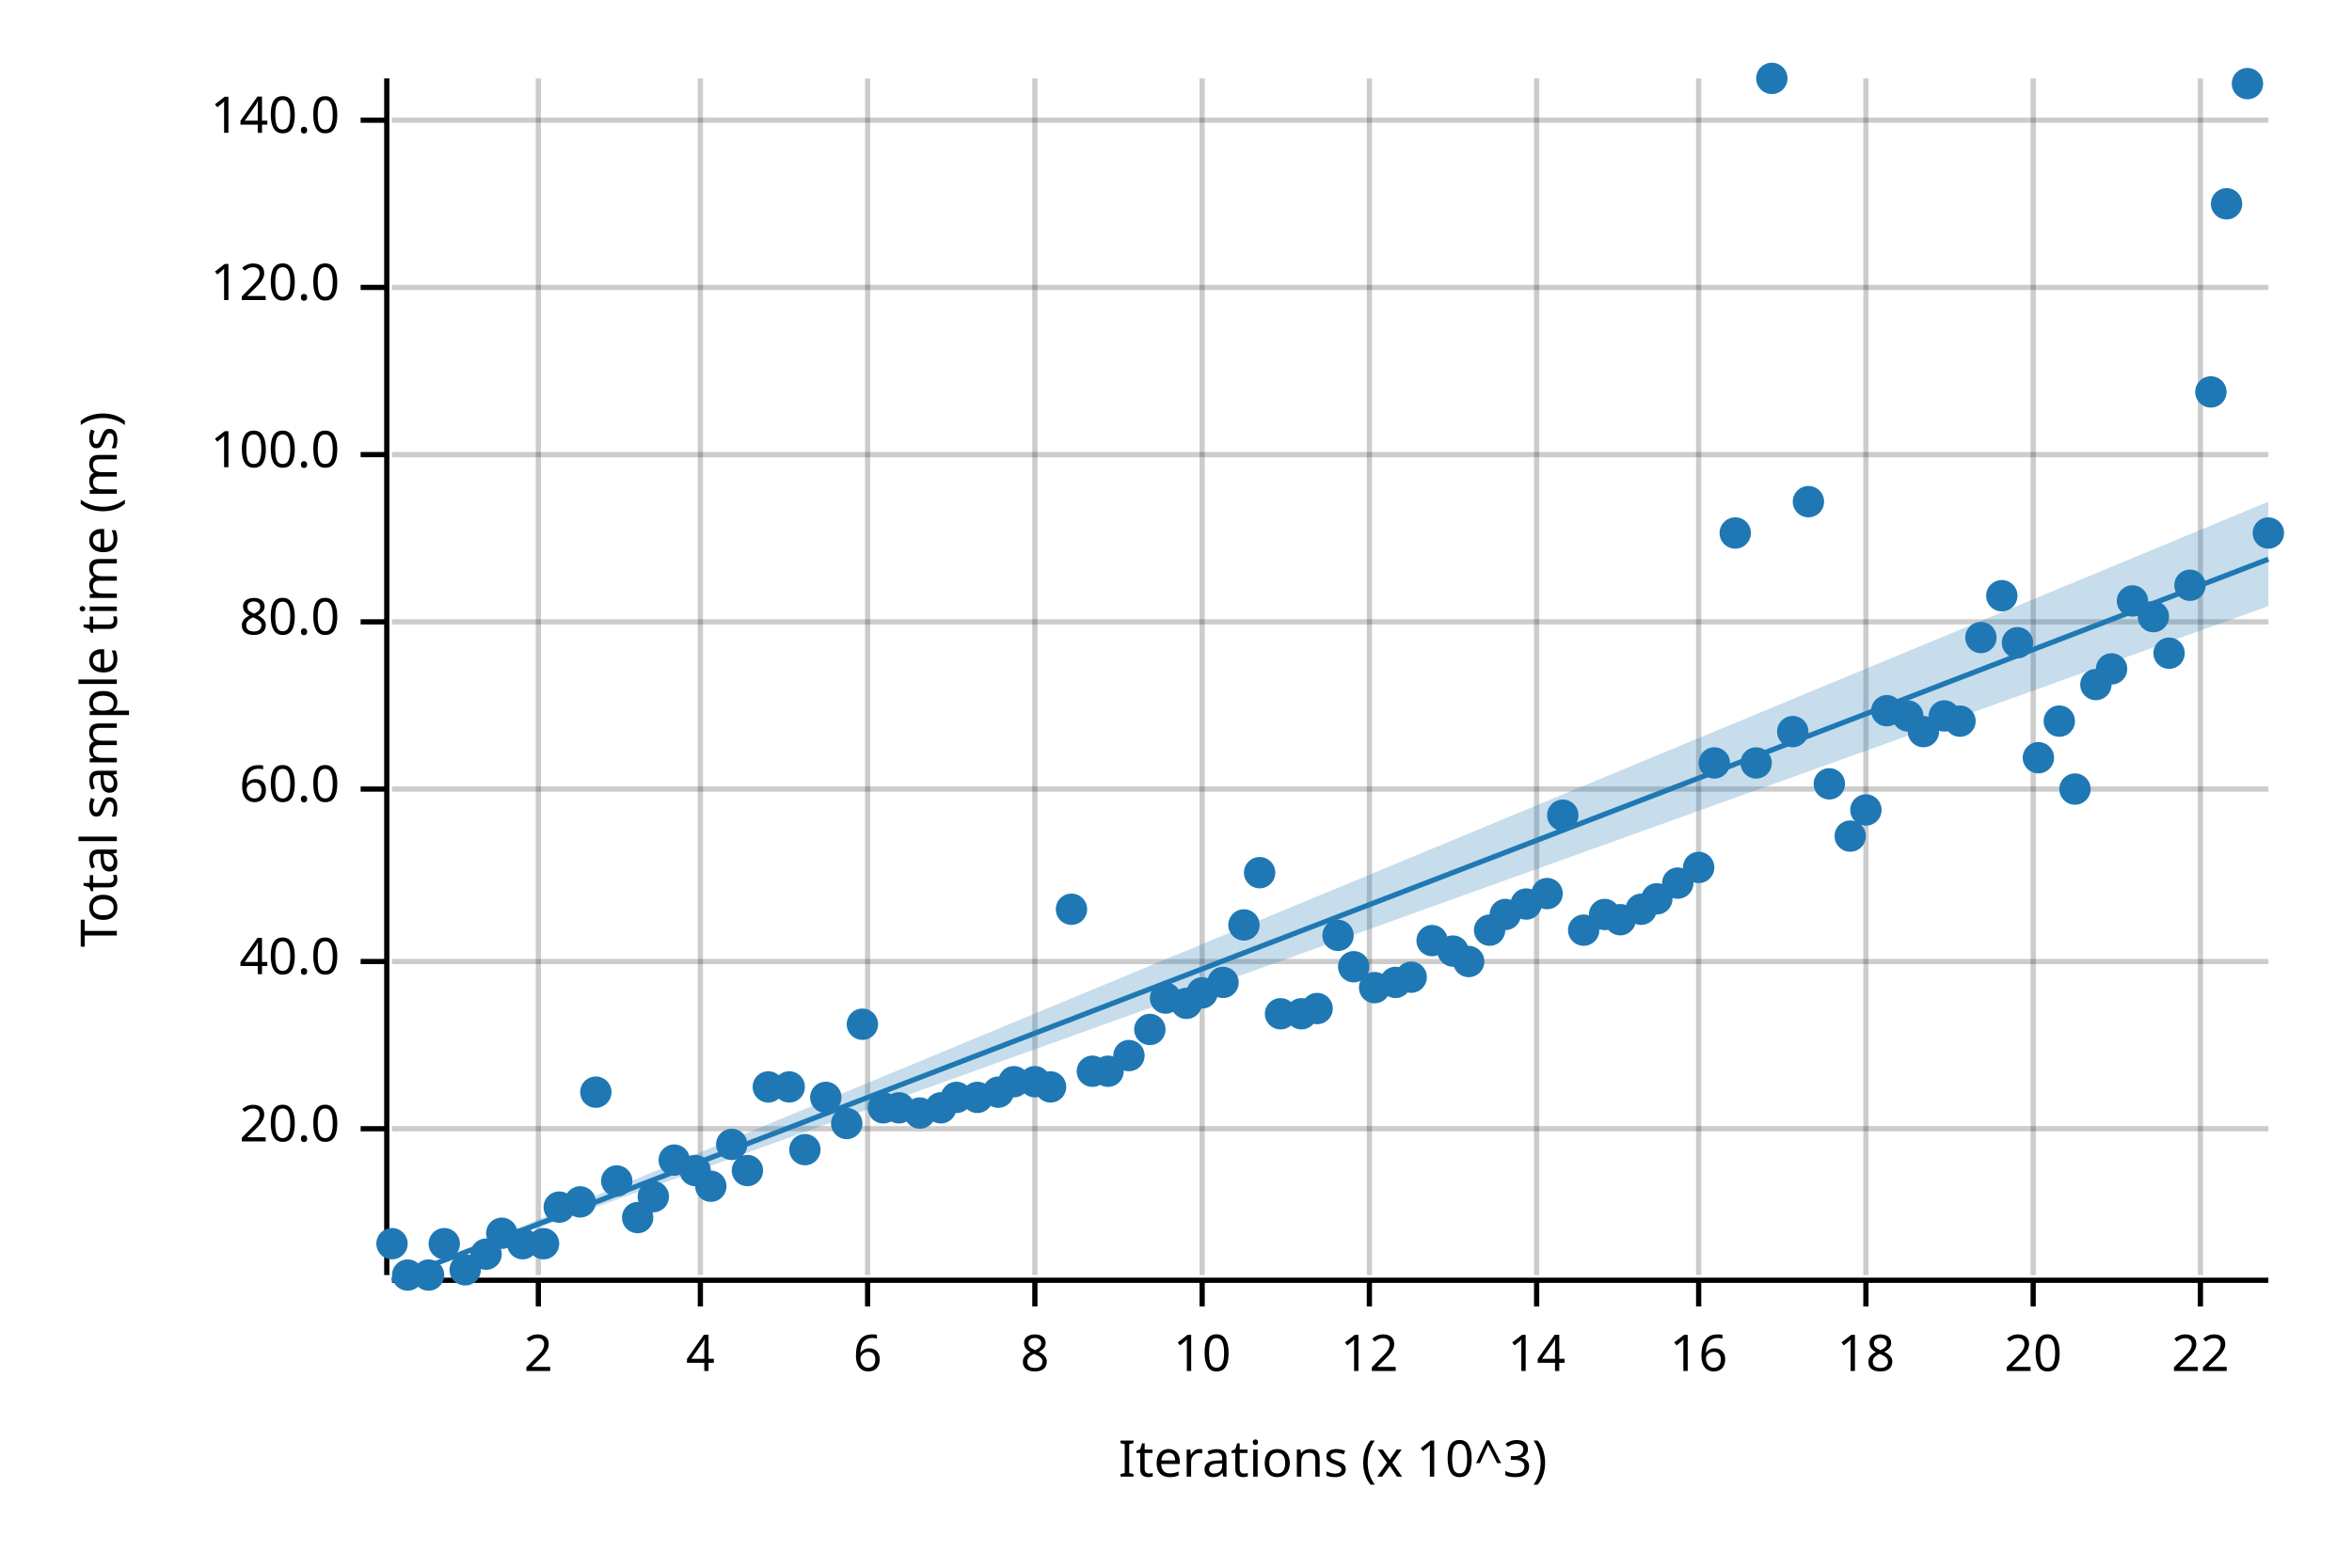
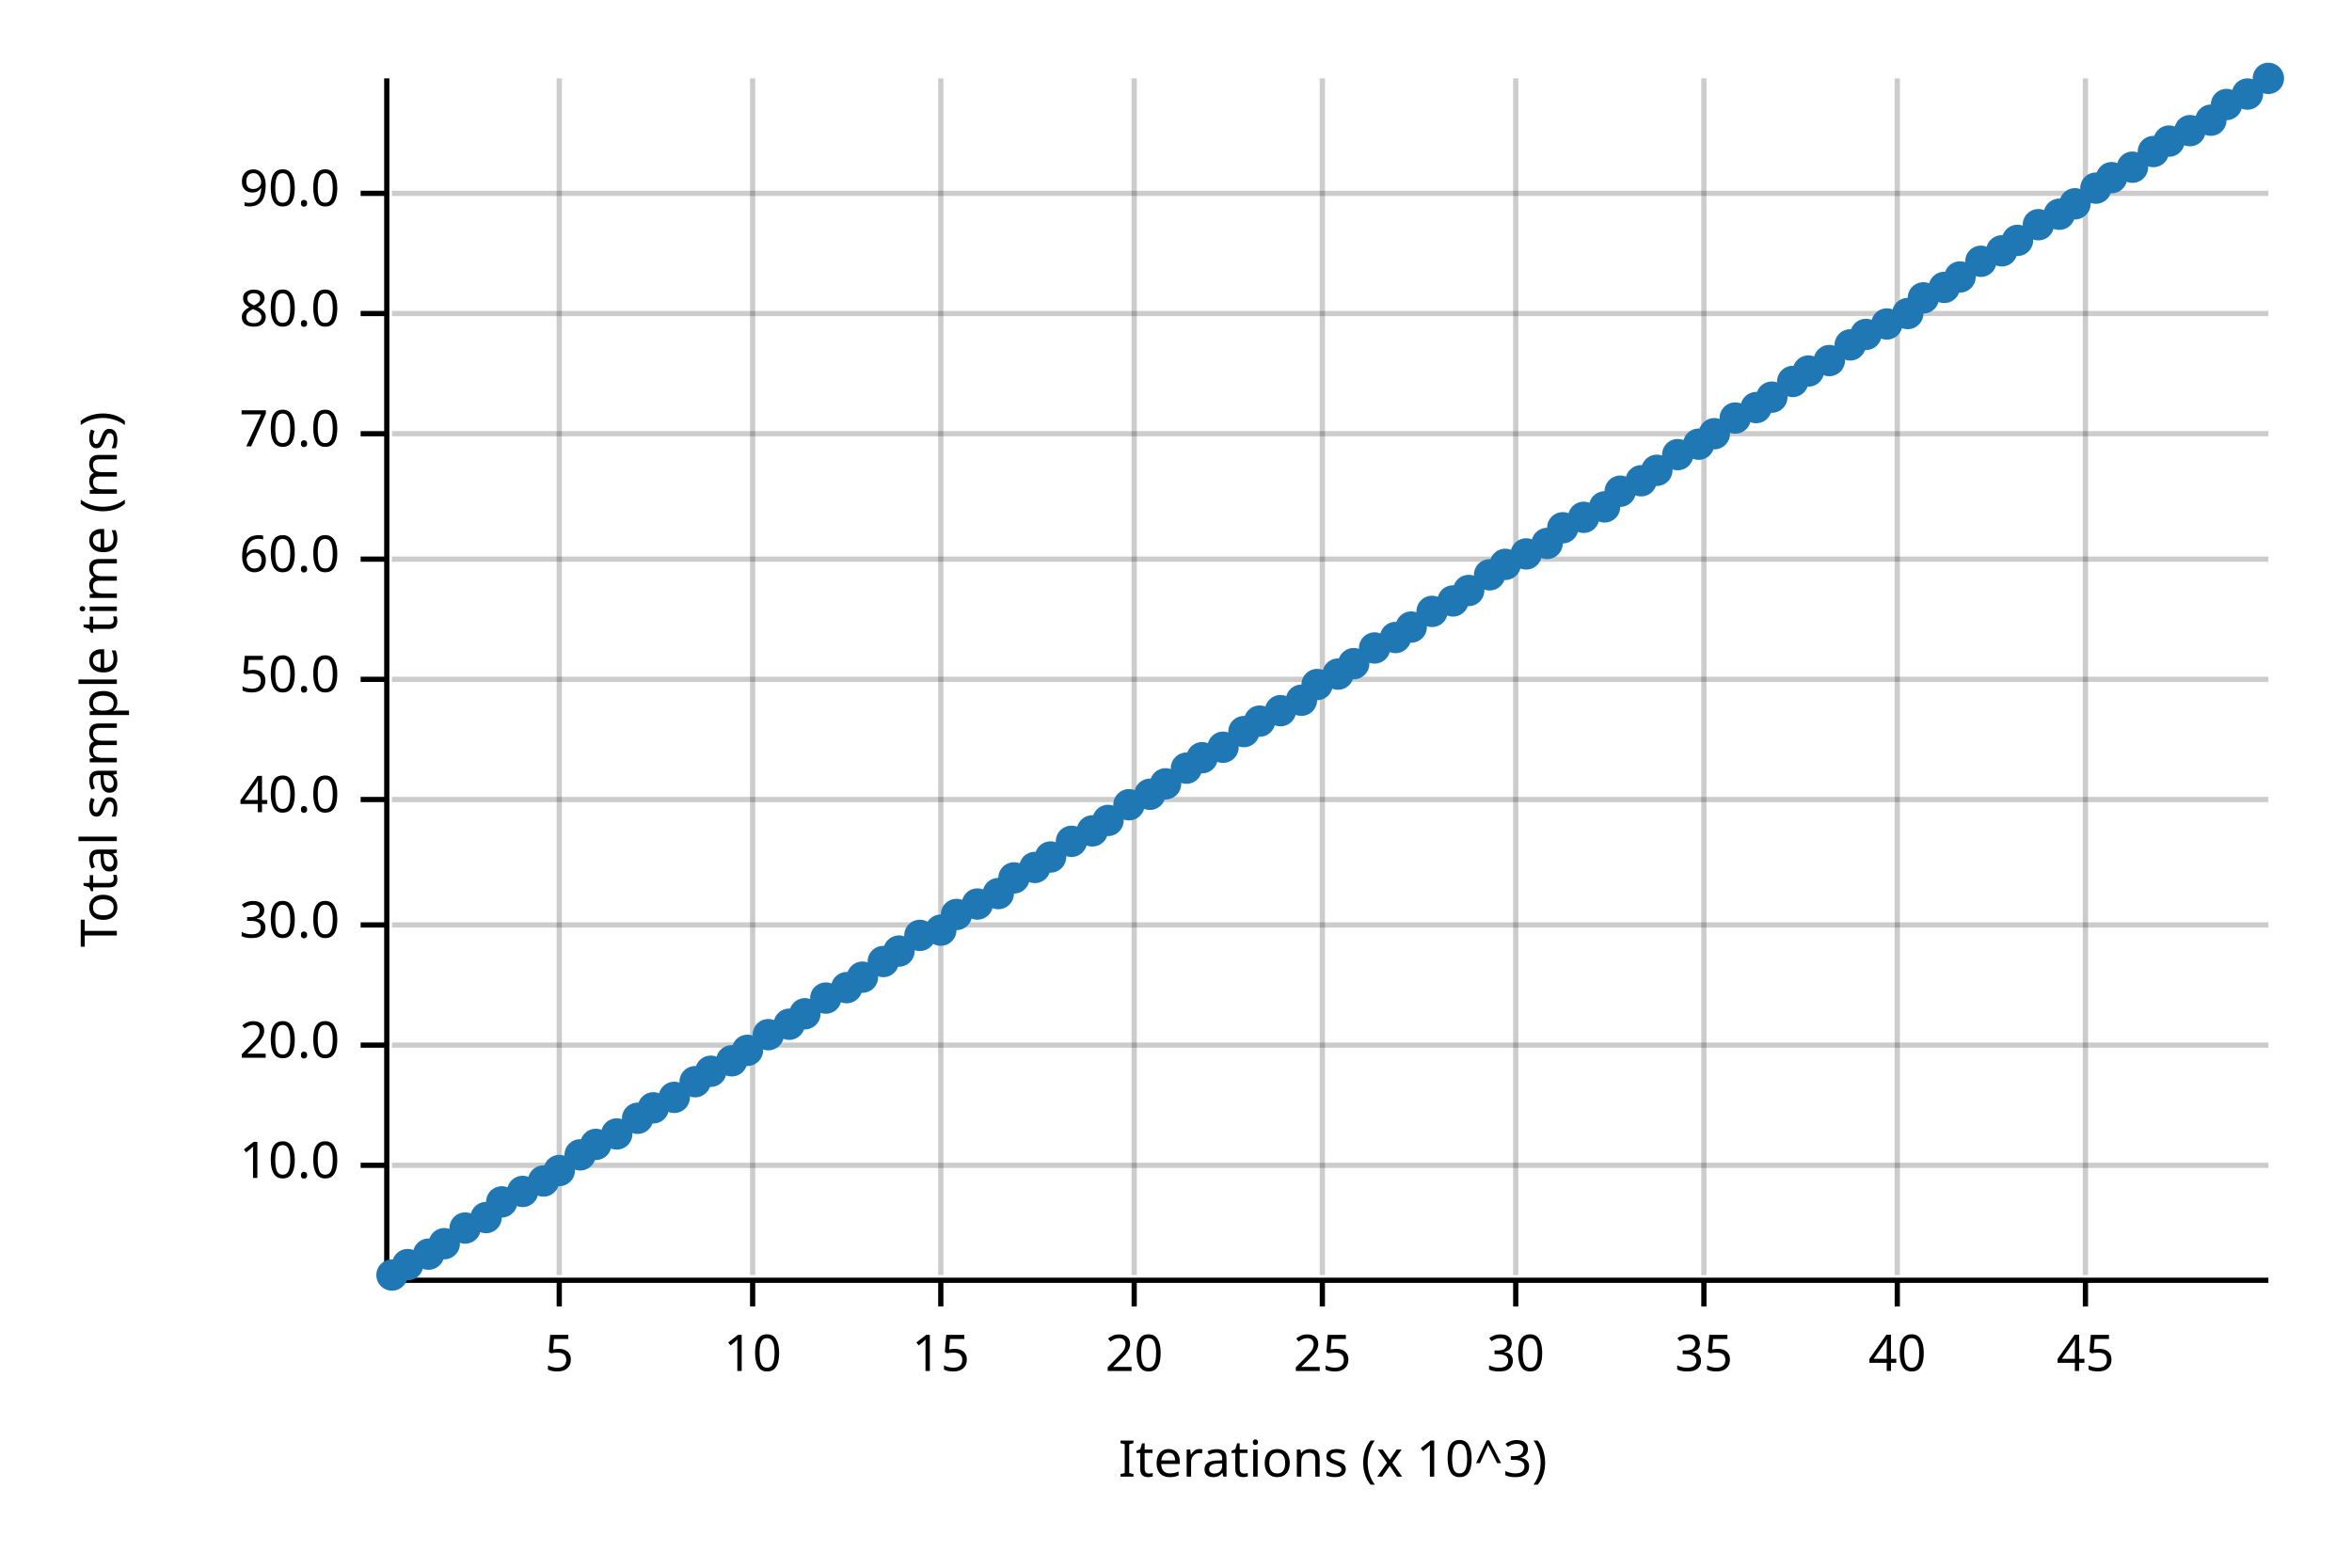
<svg xmlns="http://www.w3.org/2000/svg" width="450" height="300" viewBox="0 0 450 300">
  <text x="15" y="130" dy="0.76em" text-anchor="middle" font-family="sans-serif" font-size="9.677" opacity="1" fill="#000000" transform="rotate(270, 15, 130)">
Total sample time (ms)
</text>
  <text x="255" y="285" dy="-0.5ex" text-anchor="middle" font-family="sans-serif" font-size="9.677" opacity="1" fill="#000000">
Iterations (x 10^3)
</text>
-   <line opacity="0.2" stroke="#000000" stroke-width="1" x1="103" y1="244" x2="103" y2="15" />
-   <line opacity="0.2" stroke="#000000" stroke-width="1" x1="134" y1="244" x2="134" y2="15" />
-   <line opacity="0.2" stroke="#000000" stroke-width="1" x1="166" y1="244" x2="166" y2="15" />
-   <line opacity="0.2" stroke="#000000" stroke-width="1" x1="198" y1="244" x2="198" y2="15" />
-   <line opacity="0.2" stroke="#000000" stroke-width="1" x1="230" y1="244" x2="230" y2="15" />
-   <line opacity="0.2" stroke="#000000" stroke-width="1" x1="262" y1="244" x2="262" y2="15" />
-   <line opacity="0.2" stroke="#000000" stroke-width="1" x1="294" y1="244" x2="294" y2="15" />
-   <line opacity="0.2" stroke="#000000" stroke-width="1" x1="325" y1="244" x2="325" y2="15" />
-   <line opacity="0.2" stroke="#000000" stroke-width="1" x1="357" y1="244" x2="357" y2="15" />
-   <line opacity="0.2" stroke="#000000" stroke-width="1" x1="389" y1="244" x2="389" y2="15" />
-   <line opacity="0.2" stroke="#000000" stroke-width="1" x1="421" y1="244" x2="421" y2="15" />
-   <line opacity="0.2" stroke="#000000" stroke-width="1" x1="75" y1="216" x2="434" y2="216" />
-   <line opacity="0.2" stroke="#000000" stroke-width="1" x1="75" y1="184" x2="434" y2="184" />
-   <line opacity="0.2" stroke="#000000" stroke-width="1" x1="75" y1="151" x2="434" y2="151" />
-   <line opacity="0.2" stroke="#000000" stroke-width="1" x1="75" y1="119" x2="434" y2="119" />
-   <line opacity="0.2" stroke="#000000" stroke-width="1" x1="75" y1="87" x2="434" y2="87" />
-   <line opacity="0.2" stroke="#000000" stroke-width="1" x1="75" y1="55" x2="434" y2="55" />
-   <line opacity="0.2" stroke="#000000" stroke-width="1" x1="75" y1="23" x2="434" y2="23" />
+   <line opacity="0.2" stroke="#000000" stroke-width="1" x1="107" y1="244" x2="107" y2="15" />
+   <line opacity="0.2" stroke="#000000" stroke-width="1" x1="144" y1="244" x2="144" y2="15" />
+   <line opacity="0.2" stroke="#000000" stroke-width="1" x1="180" y1="244" x2="180" y2="15" />
+   <line opacity="0.2" stroke="#000000" stroke-width="1" x1="217" y1="244" x2="217" y2="15" />
+   <line opacity="0.2" stroke="#000000" stroke-width="1" x1="253" y1="244" x2="253" y2="15" />
+   <line opacity="0.2" stroke="#000000" stroke-width="1" x1="290" y1="244" x2="290" y2="15" />
+   <line opacity="0.2" stroke="#000000" stroke-width="1" x1="326" y1="244" x2="326" y2="15" />
+   <line opacity="0.2" stroke="#000000" stroke-width="1" x1="363" y1="244" x2="363" y2="15" />
+   <line opacity="0.2" stroke="#000000" stroke-width="1" x1="399" y1="244" x2="399" y2="15" />
+   <line opacity="0.2" stroke="#000000" stroke-width="1" x1="75" y1="223" x2="434" y2="223" />
+   <line opacity="0.2" stroke="#000000" stroke-width="1" x1="75" y1="200" x2="434" y2="200" />
+   <line opacity="0.2" stroke="#000000" stroke-width="1" x1="75" y1="177" x2="434" y2="177" />
+   <line opacity="0.2" stroke="#000000" stroke-width="1" x1="75" y1="153" x2="434" y2="153" />
+   <line opacity="0.2" stroke="#000000" stroke-width="1" x1="75" y1="130" x2="434" y2="130" />
+   <line opacity="0.2" stroke="#000000" stroke-width="1" x1="75" y1="107" x2="434" y2="107" />
+   <line opacity="0.2" stroke="#000000" stroke-width="1" x1="75" y1="83" x2="434" y2="83" />
+   <line opacity="0.2" stroke="#000000" stroke-width="1" x1="75" y1="60" x2="434" y2="60" />
+   <line opacity="0.2" stroke="#000000" stroke-width="1" x1="75" y1="37" x2="434" y2="37" />
  <polyline fill="none" opacity="1" stroke="#000000" stroke-width="1" points="74,15 74,244 " />
-   <text x="65" y="216" dy="0.5ex" text-anchor="end" font-family="sans-serif" font-size="9.677" opacity="1" fill="#000000">
+   <text x="65" y="223" dy="0.5ex" text-anchor="end" font-family="sans-serif" font-size="9.677" opacity="1" fill="#000000">
+ 10.0
+ </text>
+   <polyline fill="none" opacity="1" stroke="#000000" stroke-width="1" points="69,223 74,223 " />
+   <text x="65" y="200" dy="0.5ex" text-anchor="end" font-family="sans-serif" font-size="9.677" opacity="1" fill="#000000">
20.0
</text>
-   <polyline fill="none" opacity="1" stroke="#000000" stroke-width="1" points="69,216 74,216 " />
-   <text x="65" y="184" dy="0.5ex" text-anchor="end" font-family="sans-serif" font-size="9.677" opacity="1" fill="#000000">
+   <polyline fill="none" opacity="1" stroke="#000000" stroke-width="1" points="69,200 74,200 " />
+   <text x="65" y="177" dy="0.5ex" text-anchor="end" font-family="sans-serif" font-size="9.677" opacity="1" fill="#000000">
+ 30.0
+ </text>
+   <polyline fill="none" opacity="1" stroke="#000000" stroke-width="1" points="69,177 74,177 " />
+   <text x="65" y="153" dy="0.5ex" text-anchor="end" font-family="sans-serif" font-size="9.677" opacity="1" fill="#000000">
40.0
</text>
-   <polyline fill="none" opacity="1" stroke="#000000" stroke-width="1" points="69,184 74,184 " />
-   <text x="65" y="151" dy="0.5ex" text-anchor="end" font-family="sans-serif" font-size="9.677" opacity="1" fill="#000000">
+   <polyline fill="none" opacity="1" stroke="#000000" stroke-width="1" points="69,153 74,153 " />
+   <text x="65" y="130" dy="0.5ex" text-anchor="end" font-family="sans-serif" font-size="9.677" opacity="1" fill="#000000">
+ 50.0
+ </text>
+   <polyline fill="none" opacity="1" stroke="#000000" stroke-width="1" points="69,130 74,130 " />
+   <text x="65" y="107" dy="0.5ex" text-anchor="end" font-family="sans-serif" font-size="9.677" opacity="1" fill="#000000">
60.0
</text>
-   <polyline fill="none" opacity="1" stroke="#000000" stroke-width="1" points="69,151 74,151 " />
-   <text x="65" y="119" dy="0.5ex" text-anchor="end" font-family="sans-serif" font-size="9.677" opacity="1" fill="#000000">
+   <polyline fill="none" opacity="1" stroke="#000000" stroke-width="1" points="69,107 74,107 " />
+   <text x="65" y="83" dy="0.5ex" text-anchor="end" font-family="sans-serif" font-size="9.677" opacity="1" fill="#000000">
+ 70.0
+ </text>
+   <polyline fill="none" opacity="1" stroke="#000000" stroke-width="1" points="69,83 74,83 " />
+   <text x="65" y="60" dy="0.5ex" text-anchor="end" font-family="sans-serif" font-size="9.677" opacity="1" fill="#000000">
80.0
</text>
-   <polyline fill="none" opacity="1" stroke="#000000" stroke-width="1" points="69,119 74,119 " />
-   <text x="65" y="87" dy="0.5ex" text-anchor="end" font-family="sans-serif" font-size="9.677" opacity="1" fill="#000000">
- 100.0
- </text>
-   <polyline fill="none" opacity="1" stroke="#000000" stroke-width="1" points="69,87 74,87 " />
-   <text x="65" y="55" dy="0.5ex" text-anchor="end" font-family="sans-serif" font-size="9.677" opacity="1" fill="#000000">
- 120.0
- </text>
-   <polyline fill="none" opacity="1" stroke="#000000" stroke-width="1" points="69,55 74,55 " />
-   <text x="65" y="23" dy="0.5ex" text-anchor="end" font-family="sans-serif" font-size="9.677" opacity="1" fill="#000000">
- 140.0
- </text>
-   <polyline fill="none" opacity="1" stroke="#000000" stroke-width="1" points="69,23 74,23 " />
+   <polyline fill="none" opacity="1" stroke="#000000" stroke-width="1" points="69,60 74,60 " />
+   <text x="65" y="37" dy="0.5ex" text-anchor="end" font-family="sans-serif" font-size="9.677" opacity="1" fill="#000000">
+ 90.0
+ </text>
+   <polyline fill="none" opacity="1" stroke="#000000" stroke-width="1" points="69,37 74,37 " />
  <polyline fill="none" opacity="1" stroke="#000000" stroke-width="1" points="75,245 434,245 " />
-   <text x="103" y="255" dy="0.76em" text-anchor="middle" font-family="sans-serif" font-size="9.677" opacity="1" fill="#000000">
- 2
- </text>
-   <polyline fill="none" opacity="1" stroke="#000000" stroke-width="1" points="103,245 103,250 " />
-   <text x="134" y="255" dy="0.76em" text-anchor="middle" font-family="sans-serif" font-size="9.677" opacity="1" fill="#000000">
- 4
- </text>
-   <polyline fill="none" opacity="1" stroke="#000000" stroke-width="1" points="134,245 134,250 " />
-   <text x="166" y="255" dy="0.76em" text-anchor="middle" font-family="sans-serif" font-size="9.677" opacity="1" fill="#000000">
- 6
- </text>
-   <polyline fill="none" opacity="1" stroke="#000000" stroke-width="1" points="166,245 166,250 " />
-   <text x="198" y="255" dy="0.76em" text-anchor="middle" font-family="sans-serif" font-size="9.677" opacity="1" fill="#000000">
- 8
- </text>
-   <polyline fill="none" opacity="1" stroke="#000000" stroke-width="1" points="198,245 198,250 " />
-   <text x="230" y="255" dy="0.76em" text-anchor="middle" font-family="sans-serif" font-size="9.677" opacity="1" fill="#000000">
+   <text x="107" y="255" dy="0.76em" text-anchor="middle" font-family="sans-serif" font-size="9.677" opacity="1" fill="#000000">
+ 5
+ </text>
+   <polyline fill="none" opacity="1" stroke="#000000" stroke-width="1" points="107,245 107,250 " />
+   <text x="144" y="255" dy="0.76em" text-anchor="middle" font-family="sans-serif" font-size="9.677" opacity="1" fill="#000000">
10
</text>
-   <polyline fill="none" opacity="1" stroke="#000000" stroke-width="1" points="230,245 230,250 " />
-   <text x="262" y="255" dy="0.76em" text-anchor="middle" font-family="sans-serif" font-size="9.677" opacity="1" fill="#000000">
- 12
- </text>
-   <polyline fill="none" opacity="1" stroke="#000000" stroke-width="1" points="262,245 262,250 " />
-   <text x="294" y="255" dy="0.76em" text-anchor="middle" font-family="sans-serif" font-size="9.677" opacity="1" fill="#000000">
- 14
- </text>
-   <polyline fill="none" opacity="1" stroke="#000000" stroke-width="1" points="294,245 294,250 " />
-   <text x="325" y="255" dy="0.76em" text-anchor="middle" font-family="sans-serif" font-size="9.677" opacity="1" fill="#000000">
- 16
- </text>
-   <polyline fill="none" opacity="1" stroke="#000000" stroke-width="1" points="325,245 325,250 " />
-   <text x="357" y="255" dy="0.76em" text-anchor="middle" font-family="sans-serif" font-size="9.677" opacity="1" fill="#000000">
- 18
- </text>
-   <polyline fill="none" opacity="1" stroke="#000000" stroke-width="1" points="357,245 357,250 " />
-   <text x="389" y="255" dy="0.76em" text-anchor="middle" font-family="sans-serif" font-size="9.677" opacity="1" fill="#000000">
+   <polyline fill="none" opacity="1" stroke="#000000" stroke-width="1" points="144,245 144,250 " />
+   <text x="180" y="255" dy="0.76em" text-anchor="middle" font-family="sans-serif" font-size="9.677" opacity="1" fill="#000000">
+ 15
+ </text>
+   <polyline fill="none" opacity="1" stroke="#000000" stroke-width="1" points="180,245 180,250 " />
+   <text x="217" y="255" dy="0.76em" text-anchor="middle" font-family="sans-serif" font-size="9.677" opacity="1" fill="#000000">
20
</text>
-   <polyline fill="none" opacity="1" stroke="#000000" stroke-width="1" points="389,245 389,250 " />
-   <text x="421" y="255" dy="0.76em" text-anchor="middle" font-family="sans-serif" font-size="9.677" opacity="1" fill="#000000">
- 22
- </text>
-   <polyline fill="none" opacity="1" stroke="#000000" stroke-width="1" points="421,245 421,250 " />
-   <circle cx="75" cy="238" r="3" opacity="1" fill="#1F78B4" stroke="none" stroke-width="1" />
-   <circle cx="78" cy="244" r="3" opacity="1" fill="#1F78B4" stroke="none" stroke-width="1" />
-   <circle cx="82" cy="244" r="3" opacity="1" fill="#1F78B4" stroke="none" stroke-width="1" />
+   <polyline fill="none" opacity="1" stroke="#000000" stroke-width="1" points="217,245 217,250 " />
+   <text x="253" y="255" dy="0.76em" text-anchor="middle" font-family="sans-serif" font-size="9.677" opacity="1" fill="#000000">
+ 25
+ </text>
+   <polyline fill="none" opacity="1" stroke="#000000" stroke-width="1" points="253,245 253,250 " />
+   <text x="290" y="255" dy="0.76em" text-anchor="middle" font-family="sans-serif" font-size="9.677" opacity="1" fill="#000000">
+ 30
+ </text>
+   <polyline fill="none" opacity="1" stroke="#000000" stroke-width="1" points="290,245 290,250 " />
+   <text x="326" y="255" dy="0.76em" text-anchor="middle" font-family="sans-serif" font-size="9.677" opacity="1" fill="#000000">
+ 35
+ </text>
+   <polyline fill="none" opacity="1" stroke="#000000" stroke-width="1" points="326,245 326,250 " />
+   <text x="363" y="255" dy="0.76em" text-anchor="middle" font-family="sans-serif" font-size="9.677" opacity="1" fill="#000000">
+ 40
+ </text>
+   <polyline fill="none" opacity="1" stroke="#000000" stroke-width="1" points="363,245 363,250 " />
+   <text x="399" y="255" dy="0.76em" text-anchor="middle" font-family="sans-serif" font-size="9.677" opacity="1" fill="#000000">
+ 45
+ </text>
+   <polyline fill="none" opacity="1" stroke="#000000" stroke-width="1" points="399,245 399,250 " />
+   <circle cx="75" cy="244" r="3" opacity="1" fill="#1F78B4" stroke="none" stroke-width="1" />
+   <circle cx="78" cy="242" r="3" opacity="1" fill="#1F78B4" stroke="none" stroke-width="1" />
+   <circle cx="82" cy="240" r="3" opacity="1" fill="#1F78B4" stroke="none" stroke-width="1" />
  <circle cx="85" cy="238" r="3" opacity="1" fill="#1F78B4" stroke="none" stroke-width="1" />
-   <circle cx="89" cy="243" r="3" opacity="1" fill="#1F78B4" stroke="none" stroke-width="1" />
-   <circle cx="93" cy="240" r="3" opacity="1" fill="#1F78B4" stroke="none" stroke-width="1" />
-   <circle cx="96" cy="236" r="3" opacity="1" fill="#1F78B4" stroke="none" stroke-width="1" />
-   <circle cx="100" cy="238" r="3" opacity="1" fill="#1F78B4" stroke="none" stroke-width="1" />
-   <circle cx="104" cy="238" r="3" opacity="1" fill="#1F78B4" stroke="none" stroke-width="1" />
-   <circle cx="107" cy="231" r="3" opacity="1" fill="#1F78B4" stroke="none" stroke-width="1" />
-   <circle cx="111" cy="230" r="3" opacity="1" fill="#1F78B4" stroke="none" stroke-width="1" />
-   <circle cx="114" cy="209" r="3" opacity="1" fill="#1F78B4" stroke="none" stroke-width="1" />
-   <circle cx="118" cy="226" r="3" opacity="1" fill="#1F78B4" stroke="none" stroke-width="1" />
-   <circle cx="122" cy="233" r="3" opacity="1" fill="#1F78B4" stroke="none" stroke-width="1" />
-   <circle cx="125" cy="229" r="3" opacity="1" fill="#1F78B4" stroke="none" stroke-width="1" />
-   <circle cx="129" cy="222" r="3" opacity="1" fill="#1F78B4" stroke="none" stroke-width="1" />
-   <circle cx="133" cy="224" r="3" opacity="1" fill="#1F78B4" stroke="none" stroke-width="1" />
-   <circle cx="136" cy="227" r="3" opacity="1" fill="#1F78B4" stroke="none" stroke-width="1" />
-   <circle cx="140" cy="219" r="3" opacity="1" fill="#1F78B4" stroke="none" stroke-width="1" />
-   <circle cx="143" cy="224" r="3" opacity="1" fill="#1F78B4" stroke="none" stroke-width="1" />
-   <circle cx="147" cy="208" r="3" opacity="1" fill="#1F78B4" stroke="none" stroke-width="1" />
-   <circle cx="151" cy="208" r="3" opacity="1" fill="#1F78B4" stroke="none" stroke-width="1" />
-   <circle cx="154" cy="220" r="3" opacity="1" fill="#1F78B4" stroke="none" stroke-width="1" />
-   <circle cx="158" cy="210" r="3" opacity="1" fill="#1F78B4" stroke="none" stroke-width="1" />
-   <circle cx="162" cy="215" r="3" opacity="1" fill="#1F78B4" stroke="none" stroke-width="1" />
-   <circle cx="165" cy="196" r="3" opacity="1" fill="#1F78B4" stroke="none" stroke-width="1" />
-   <circle cx="169" cy="212" r="3" opacity="1" fill="#1F78B4" stroke="none" stroke-width="1" />
-   <circle cx="172" cy="212" r="3" opacity="1" fill="#1F78B4" stroke="none" stroke-width="1" />
-   <circle cx="176" cy="213" r="3" opacity="1" fill="#1F78B4" stroke="none" stroke-width="1" />
-   <circle cx="180" cy="212" r="3" opacity="1" fill="#1F78B4" stroke="none" stroke-width="1" />
-   <circle cx="183" cy="210" r="3" opacity="1" fill="#1F78B4" stroke="none" stroke-width="1" />
-   <circle cx="187" cy="210" r="3" opacity="1" fill="#1F78B4" stroke="none" stroke-width="1" />
-   <circle cx="191" cy="209" r="3" opacity="1" fill="#1F78B4" stroke="none" stroke-width="1" />
-   <circle cx="194" cy="207" r="3" opacity="1" fill="#1F78B4" stroke="none" stroke-width="1" />
-   <circle cx="198" cy="207" r="3" opacity="1" fill="#1F78B4" stroke="none" stroke-width="1" />
-   <circle cx="201" cy="208" r="3" opacity="1" fill="#1F78B4" stroke="none" stroke-width="1" />
-   <circle cx="205" cy="174" r="3" opacity="1" fill="#1F78B4" stroke="none" stroke-width="1" />
-   <circle cx="209" cy="205" r="3" opacity="1" fill="#1F78B4" stroke="none" stroke-width="1" />
-   <circle cx="212" cy="205" r="3" opacity="1" fill="#1F78B4" stroke="none" stroke-width="1" />
-   <circle cx="216" cy="202" r="3" opacity="1" fill="#1F78B4" stroke="none" stroke-width="1" />
-   <circle cx="220" cy="197" r="3" opacity="1" fill="#1F78B4" stroke="none" stroke-width="1" />
-   <circle cx="223" cy="191" r="3" opacity="1" fill="#1F78B4" stroke="none" stroke-width="1" />
-   <circle cx="227" cy="192" r="3" opacity="1" fill="#1F78B4" stroke="none" stroke-width="1" />
-   <circle cx="230" cy="190" r="3" opacity="1" fill="#1F78B4" stroke="none" stroke-width="1" />
-   <circle cx="234" cy="188" r="3" opacity="1" fill="#1F78B4" stroke="none" stroke-width="1" />
-   <circle cx="238" cy="177" r="3" opacity="1" fill="#1F78B4" stroke="none" stroke-width="1" />
-   <circle cx="241" cy="167" r="3" opacity="1" fill="#1F78B4" stroke="none" stroke-width="1" />
-   <circle cx="245" cy="194" r="3" opacity="1" fill="#1F78B4" stroke="none" stroke-width="1" />
-   <circle cx="249" cy="194" r="3" opacity="1" fill="#1F78B4" stroke="none" stroke-width="1" />
-   <circle cx="252" cy="193" r="3" opacity="1" fill="#1F78B4" stroke="none" stroke-width="1" />
-   <circle cx="256" cy="179" r="3" opacity="1" fill="#1F78B4" stroke="none" stroke-width="1" />
-   <circle cx="259" cy="185" r="3" opacity="1" fill="#1F78B4" stroke="none" stroke-width="1" />
-   <circle cx="263" cy="189" r="3" opacity="1" fill="#1F78B4" stroke="none" stroke-width="1" />
-   <circle cx="267" cy="188" r="3" opacity="1" fill="#1F78B4" stroke="none" stroke-width="1" />
-   <circle cx="270" cy="187" r="3" opacity="1" fill="#1F78B4" stroke="none" stroke-width="1" />
-   <circle cx="274" cy="180" r="3" opacity="1" fill="#1F78B4" stroke="none" stroke-width="1" />
-   <circle cx="278" cy="182" r="3" opacity="1" fill="#1F78B4" stroke="none" stroke-width="1" />
-   <circle cx="281" cy="184" r="3" opacity="1" fill="#1F78B4" stroke="none" stroke-width="1" />
-   <circle cx="285" cy="178" r="3" opacity="1" fill="#1F78B4" stroke="none" stroke-width="1" />
-   <circle cx="288" cy="175" r="3" opacity="1" fill="#1F78B4" stroke="none" stroke-width="1" />
-   <circle cx="292" cy="173" r="3" opacity="1" fill="#1F78B4" stroke="none" stroke-width="1" />
-   <circle cx="296" cy="171" r="3" opacity="1" fill="#1F78B4" stroke="none" stroke-width="1" />
-   <circle cx="299" cy="156" r="3" opacity="1" fill="#1F78B4" stroke="none" stroke-width="1" />
-   <circle cx="303" cy="178" r="3" opacity="1" fill="#1F78B4" stroke="none" stroke-width="1" />
-   <circle cx="307" cy="175" r="3" opacity="1" fill="#1F78B4" stroke="none" stroke-width="1" />
-   <circle cx="310" cy="176" r="3" opacity="1" fill="#1F78B4" stroke="none" stroke-width="1" />
-   <circle cx="314" cy="174" r="3" opacity="1" fill="#1F78B4" stroke="none" stroke-width="1" />
-   <circle cx="317" cy="172" r="3" opacity="1" fill="#1F78B4" stroke="none" stroke-width="1" />
-   <circle cx="321" cy="169" r="3" opacity="1" fill="#1F78B4" stroke="none" stroke-width="1" />
-   <circle cx="325" cy="166" r="3" opacity="1" fill="#1F78B4" stroke="none" stroke-width="1" />
-   <circle cx="328" cy="146" r="3" opacity="1" fill="#1F78B4" stroke="none" stroke-width="1" />
-   <circle cx="332" cy="102" r="3" opacity="1" fill="#1F78B4" stroke="none" stroke-width="1" />
-   <circle cx="336" cy="146" r="3" opacity="1" fill="#1F78B4" stroke="none" stroke-width="1" />
-   <circle cx="339" cy="15" r="3" opacity="1" fill="#1F78B4" stroke="none" stroke-width="1" />
-   <circle cx="343" cy="140" r="3" opacity="1" fill="#1F78B4" stroke="none" stroke-width="1" />
-   <circle cx="346" cy="96" r="3" opacity="1" fill="#1F78B4" stroke="none" stroke-width="1" />
-   <circle cx="350" cy="150" r="3" opacity="1" fill="#1F78B4" stroke="none" stroke-width="1" />
-   <circle cx="354" cy="160" r="3" opacity="1" fill="#1F78B4" stroke="none" stroke-width="1" />
-   <circle cx="357" cy="155" r="3" opacity="1" fill="#1F78B4" stroke="none" stroke-width="1" />
-   <circle cx="361" cy="136" r="3" opacity="1" fill="#1F78B4" stroke="none" stroke-width="1" />
-   <circle cx="365" cy="137" r="3" opacity="1" fill="#1F78B4" stroke="none" stroke-width="1" />
-   <circle cx="368" cy="140" r="3" opacity="1" fill="#1F78B4" stroke="none" stroke-width="1" />
-   <circle cx="372" cy="137" r="3" opacity="1" fill="#1F78B4" stroke="none" stroke-width="1" />
-   <circle cx="375" cy="138" r="3" opacity="1" fill="#1F78B4" stroke="none" stroke-width="1" />
-   <circle cx="379" cy="122" r="3" opacity="1" fill="#1F78B4" stroke="none" stroke-width="1" />
-   <circle cx="383" cy="114" r="3" opacity="1" fill="#1F78B4" stroke="none" stroke-width="1" />
-   <circle cx="386" cy="123" r="3" opacity="1" fill="#1F78B4" stroke="none" stroke-width="1" />
-   <circle cx="390" cy="145" r="3" opacity="1" fill="#1F78B4" stroke="none" stroke-width="1" />
-   <circle cx="394" cy="138" r="3" opacity="1" fill="#1F78B4" stroke="none" stroke-width="1" />
-   <circle cx="397" cy="151" r="3" opacity="1" fill="#1F78B4" stroke="none" stroke-width="1" />
-   <circle cx="401" cy="131" r="3" opacity="1" fill="#1F78B4" stroke="none" stroke-width="1" />
-   <circle cx="404" cy="128" r="3" opacity="1" fill="#1F78B4" stroke="none" stroke-width="1" />
-   <circle cx="408" cy="115" r="3" opacity="1" fill="#1F78B4" stroke="none" stroke-width="1" />
-   <circle cx="412" cy="118" r="3" opacity="1" fill="#1F78B4" stroke="none" stroke-width="1" />
-   <circle cx="415" cy="125" r="3" opacity="1" fill="#1F78B4" stroke="none" stroke-width="1" />
-   <circle cx="419" cy="112" r="3" opacity="1" fill="#1F78B4" stroke="none" stroke-width="1" />
-   <circle cx="423" cy="75" r="3" opacity="1" fill="#1F78B4" stroke="none" stroke-width="1" />
-   <circle cx="426" cy="39" r="3" opacity="1" fill="#1F78B4" stroke="none" stroke-width="1" />
-   <circle cx="430" cy="16" r="3" opacity="1" fill="#1F78B4" stroke="none" stroke-width="1" />
-   <circle cx="434" cy="102" r="3" opacity="1" fill="#1F78B4" stroke="none" stroke-width="1" />
-   <polyline fill="none" opacity="1" stroke="#1F78B4" stroke-width="1" points="75,245 434,107 " />
-   <polygon opacity="0.25" fill="#1F78B4" points="75,245 434,116 434,96 " />
+   <circle cx="89" cy="235" r="3" opacity="1" fill="#1F78B4" stroke="none" stroke-width="1" />
+   <circle cx="93" cy="233" r="3" opacity="1" fill="#1F78B4" stroke="none" stroke-width="1" />
+   <circle cx="96" cy="230" r="3" opacity="1" fill="#1F78B4" stroke="none" stroke-width="1" />
+   <circle cx="100" cy="228" r="3" opacity="1" fill="#1F78B4" stroke="none" stroke-width="1" />
+   <circle cx="104" cy="226" r="3" opacity="1" fill="#1F78B4" stroke="none" stroke-width="1" />
+   <circle cx="107" cy="224" r="3" opacity="1" fill="#1F78B4" stroke="none" stroke-width="1" />
+   <circle cx="111" cy="221" r="3" opacity="1" fill="#1F78B4" stroke="none" stroke-width="1" />
+   <circle cx="114" cy="219" r="3" opacity="1" fill="#1F78B4" stroke="none" stroke-width="1" />
+   <circle cx="118" cy="217" r="3" opacity="1" fill="#1F78B4" stroke="none" stroke-width="1" />
+   <circle cx="122" cy="214" r="3" opacity="1" fill="#1F78B4" stroke="none" stroke-width="1" />
+   <circle cx="125" cy="212" r="3" opacity="1" fill="#1F78B4" stroke="none" stroke-width="1" />
+   <circle cx="129" cy="210" r="3" opacity="1" fill="#1F78B4" stroke="none" stroke-width="1" />
+   <circle cx="133" cy="207" r="3" opacity="1" fill="#1F78B4" stroke="none" stroke-width="1" />
+   <circle cx="136" cy="205" r="3" opacity="1" fill="#1F78B4" stroke="none" stroke-width="1" />
+   <circle cx="140" cy="203" r="3" opacity="1" fill="#1F78B4" stroke="none" stroke-width="1" />
+   <circle cx="143" cy="201" r="3" opacity="1" fill="#1F78B4" stroke="none" stroke-width="1" />
+   <circle cx="147" cy="198" r="3" opacity="1" fill="#1F78B4" stroke="none" stroke-width="1" />
+   <circle cx="151" cy="196" r="3" opacity="1" fill="#1F78B4" stroke="none" stroke-width="1" />
+   <circle cx="154" cy="194" r="3" opacity="1" fill="#1F78B4" stroke="none" stroke-width="1" />
+   <circle cx="158" cy="191" r="3" opacity="1" fill="#1F78B4" stroke="none" stroke-width="1" />
+   <circle cx="162" cy="189" r="3" opacity="1" fill="#1F78B4" stroke="none" stroke-width="1" />
+   <circle cx="165" cy="187" r="3" opacity="1" fill="#1F78B4" stroke="none" stroke-width="1" />
+   <circle cx="169" cy="184" r="3" opacity="1" fill="#1F78B4" stroke="none" stroke-width="1" />
+   <circle cx="172" cy="182" r="3" opacity="1" fill="#1F78B4" stroke="none" stroke-width="1" />
+   <circle cx="176" cy="179" r="3" opacity="1" fill="#1F78B4" stroke="none" stroke-width="1" />
+   <circle cx="180" cy="178" r="3" opacity="1" fill="#1F78B4" stroke="none" stroke-width="1" />
+   <circle cx="183" cy="175" r="3" opacity="1" fill="#1F78B4" stroke="none" stroke-width="1" />
+   <circle cx="187" cy="173" r="3" opacity="1" fill="#1F78B4" stroke="none" stroke-width="1" />
+   <circle cx="191" cy="171" r="3" opacity="1" fill="#1F78B4" stroke="none" stroke-width="1" />
+   <circle cx="194" cy="168" r="3" opacity="1" fill="#1F78B4" stroke="none" stroke-width="1" />
+   <circle cx="198" cy="166" r="3" opacity="1" fill="#1F78B4" stroke="none" stroke-width="1" />
+   <circle cx="201" cy="164" r="3" opacity="1" fill="#1F78B4" stroke="none" stroke-width="1" />
+   <circle cx="205" cy="161" r="3" opacity="1" fill="#1F78B4" stroke="none" stroke-width="1" />
+   <circle cx="209" cy="159" r="3" opacity="1" fill="#1F78B4" stroke="none" stroke-width="1" />
+   <circle cx="212" cy="157" r="3" opacity="1" fill="#1F78B4" stroke="none" stroke-width="1" />
+   <circle cx="216" cy="154" r="3" opacity="1" fill="#1F78B4" stroke="none" stroke-width="1" />
+   <circle cx="220" cy="152" r="3" opacity="1" fill="#1F78B4" stroke="none" stroke-width="1" />
+   <circle cx="223" cy="150" r="3" opacity="1" fill="#1F78B4" stroke="none" stroke-width="1" />
+   <circle cx="227" cy="147" r="3" opacity="1" fill="#1F78B4" stroke="none" stroke-width="1" />
+   <circle cx="230" cy="145" r="3" opacity="1" fill="#1F78B4" stroke="none" stroke-width="1" />
+   <circle cx="234" cy="143" r="3" opacity="1" fill="#1F78B4" stroke="none" stroke-width="1" />
+   <circle cx="238" cy="140" r="3" opacity="1" fill="#1F78B4" stroke="none" stroke-width="1" />
+   <circle cx="241" cy="138" r="3" opacity="1" fill="#1F78B4" stroke="none" stroke-width="1" />
+   <circle cx="245" cy="136" r="3" opacity="1" fill="#1F78B4" stroke="none" stroke-width="1" />
+   <circle cx="249" cy="134" r="3" opacity="1" fill="#1F78B4" stroke="none" stroke-width="1" />
+   <circle cx="252" cy="131" r="3" opacity="1" fill="#1F78B4" stroke="none" stroke-width="1" />
+   <circle cx="256" cy="129" r="3" opacity="1" fill="#1F78B4" stroke="none" stroke-width="1" />
+   <circle cx="259" cy="127" r="3" opacity="1" fill="#1F78B4" stroke="none" stroke-width="1" />
+   <circle cx="263" cy="124" r="3" opacity="1" fill="#1F78B4" stroke="none" stroke-width="1" />
+   <circle cx="267" cy="122" r="3" opacity="1" fill="#1F78B4" stroke="none" stroke-width="1" />
+   <circle cx="270" cy="120" r="3" opacity="1" fill="#1F78B4" stroke="none" stroke-width="1" />
+   <circle cx="274" cy="117" r="3" opacity="1" fill="#1F78B4" stroke="none" stroke-width="1" />
+   <circle cx="278" cy="115" r="3" opacity="1" fill="#1F78B4" stroke="none" stroke-width="1" />
+   <circle cx="281" cy="113" r="3" opacity="1" fill="#1F78B4" stroke="none" stroke-width="1" />
+   <circle cx="285" cy="110" r="3" opacity="1" fill="#1F78B4" stroke="none" stroke-width="1" />
+   <circle cx="288" cy="108" r="3" opacity="1" fill="#1F78B4" stroke="none" stroke-width="1" />
+   <circle cx="292" cy="106" r="3" opacity="1" fill="#1F78B4" stroke="none" stroke-width="1" />
+   <circle cx="296" cy="104" r="3" opacity="1" fill="#1F78B4" stroke="none" stroke-width="1" />
+   <circle cx="299" cy="101" r="3" opacity="1" fill="#1F78B4" stroke="none" stroke-width="1" />
+   <circle cx="303" cy="99" r="3" opacity="1" fill="#1F78B4" stroke="none" stroke-width="1" />
+   <circle cx="307" cy="97" r="3" opacity="1" fill="#1F78B4" stroke="none" stroke-width="1" />
+   <circle cx="310" cy="94" r="3" opacity="1" fill="#1F78B4" stroke="none" stroke-width="1" />
+   <circle cx="314" cy="92" r="3" opacity="1" fill="#1F78B4" stroke="none" stroke-width="1" />
+   <circle cx="317" cy="90" r="3" opacity="1" fill="#1F78B4" stroke="none" stroke-width="1" />
+   <circle cx="321" cy="87" r="3" opacity="1" fill="#1F78B4" stroke="none" stroke-width="1" />
+   <circle cx="325" cy="85" r="3" opacity="1" fill="#1F78B4" stroke="none" stroke-width="1" />
+   <circle cx="328" cy="83" r="3" opacity="1" fill="#1F78B4" stroke="none" stroke-width="1" />
+   <circle cx="332" cy="80" r="3" opacity="1" fill="#1F78B4" stroke="none" stroke-width="1" />
+   <circle cx="336" cy="78" r="3" opacity="1" fill="#1F78B4" stroke="none" stroke-width="1" />
+   <circle cx="339" cy="76" r="3" opacity="1" fill="#1F78B4" stroke="none" stroke-width="1" />
+   <circle cx="343" cy="73" r="3" opacity="1" fill="#1F78B4" stroke="none" stroke-width="1" />
+   <circle cx="346" cy="71" r="3" opacity="1" fill="#1F78B4" stroke="none" stroke-width="1" />
+   <circle cx="350" cy="69" r="3" opacity="1" fill="#1F78B4" stroke="none" stroke-width="1" />
+   <circle cx="354" cy="66" r="3" opacity="1" fill="#1F78B4" stroke="none" stroke-width="1" />
+   <circle cx="357" cy="64" r="3" opacity="1" fill="#1F78B4" stroke="none" stroke-width="1" />
+   <circle cx="361" cy="62" r="3" opacity="1" fill="#1F78B4" stroke="none" stroke-width="1" />
+   <circle cx="365" cy="60" r="3" opacity="1" fill="#1F78B4" stroke="none" stroke-width="1" />
+   <circle cx="368" cy="57" r="3" opacity="1" fill="#1F78B4" stroke="none" stroke-width="1" />
+   <circle cx="372" cy="55" r="3" opacity="1" fill="#1F78B4" stroke="none" stroke-width="1" />
+   <circle cx="375" cy="53" r="3" opacity="1" fill="#1F78B4" stroke="none" stroke-width="1" />
+   <circle cx="379" cy="50" r="3" opacity="1" fill="#1F78B4" stroke="none" stroke-width="1" />
+   <circle cx="383" cy="48" r="3" opacity="1" fill="#1F78B4" stroke="none" stroke-width="1" />
+   <circle cx="386" cy="46" r="3" opacity="1" fill="#1F78B4" stroke="none" stroke-width="1" />
+   <circle cx="390" cy="43" r="3" opacity="1" fill="#1F78B4" stroke="none" stroke-width="1" />
+   <circle cx="394" cy="41" r="3" opacity="1" fill="#1F78B4" stroke="none" stroke-width="1" />
+   <circle cx="397" cy="39" r="3" opacity="1" fill="#1F78B4" stroke="none" stroke-width="1" />
+   <circle cx="401" cy="36" r="3" opacity="1" fill="#1F78B4" stroke="none" stroke-width="1" />
+   <circle cx="404" cy="34" r="3" opacity="1" fill="#1F78B4" stroke="none" stroke-width="1" />
+   <circle cx="408" cy="32" r="3" opacity="1" fill="#1F78B4" stroke="none" stroke-width="1" />
+   <circle cx="412" cy="29" r="3" opacity="1" fill="#1F78B4" stroke="none" stroke-width="1" />
+   <circle cx="415" cy="27" r="3" opacity="1" fill="#1F78B4" stroke="none" stroke-width="1" />
+   <circle cx="419" cy="25" r="3" opacity="1" fill="#1F78B4" stroke="none" stroke-width="1" />
+   <circle cx="423" cy="23" r="3" opacity="1" fill="#1F78B4" stroke="none" stroke-width="1" />
+   <circle cx="426" cy="20" r="3" opacity="1" fill="#1F78B4" stroke="none" stroke-width="1" />
+   <circle cx="430" cy="18" r="3" opacity="1" fill="#1F78B4" stroke="none" stroke-width="1" />
+   <circle cx="434" cy="15" r="3" opacity="1" fill="#1F78B4" stroke="none" stroke-width="1" />
+   <polyline fill="none" opacity="1" stroke="#1F78B4" stroke-width="1" points="75,245 434,16 " />
+   <polygon opacity="0.25" fill="#1F78B4" points="75,245 434,16 434,16 " />
</svg>
